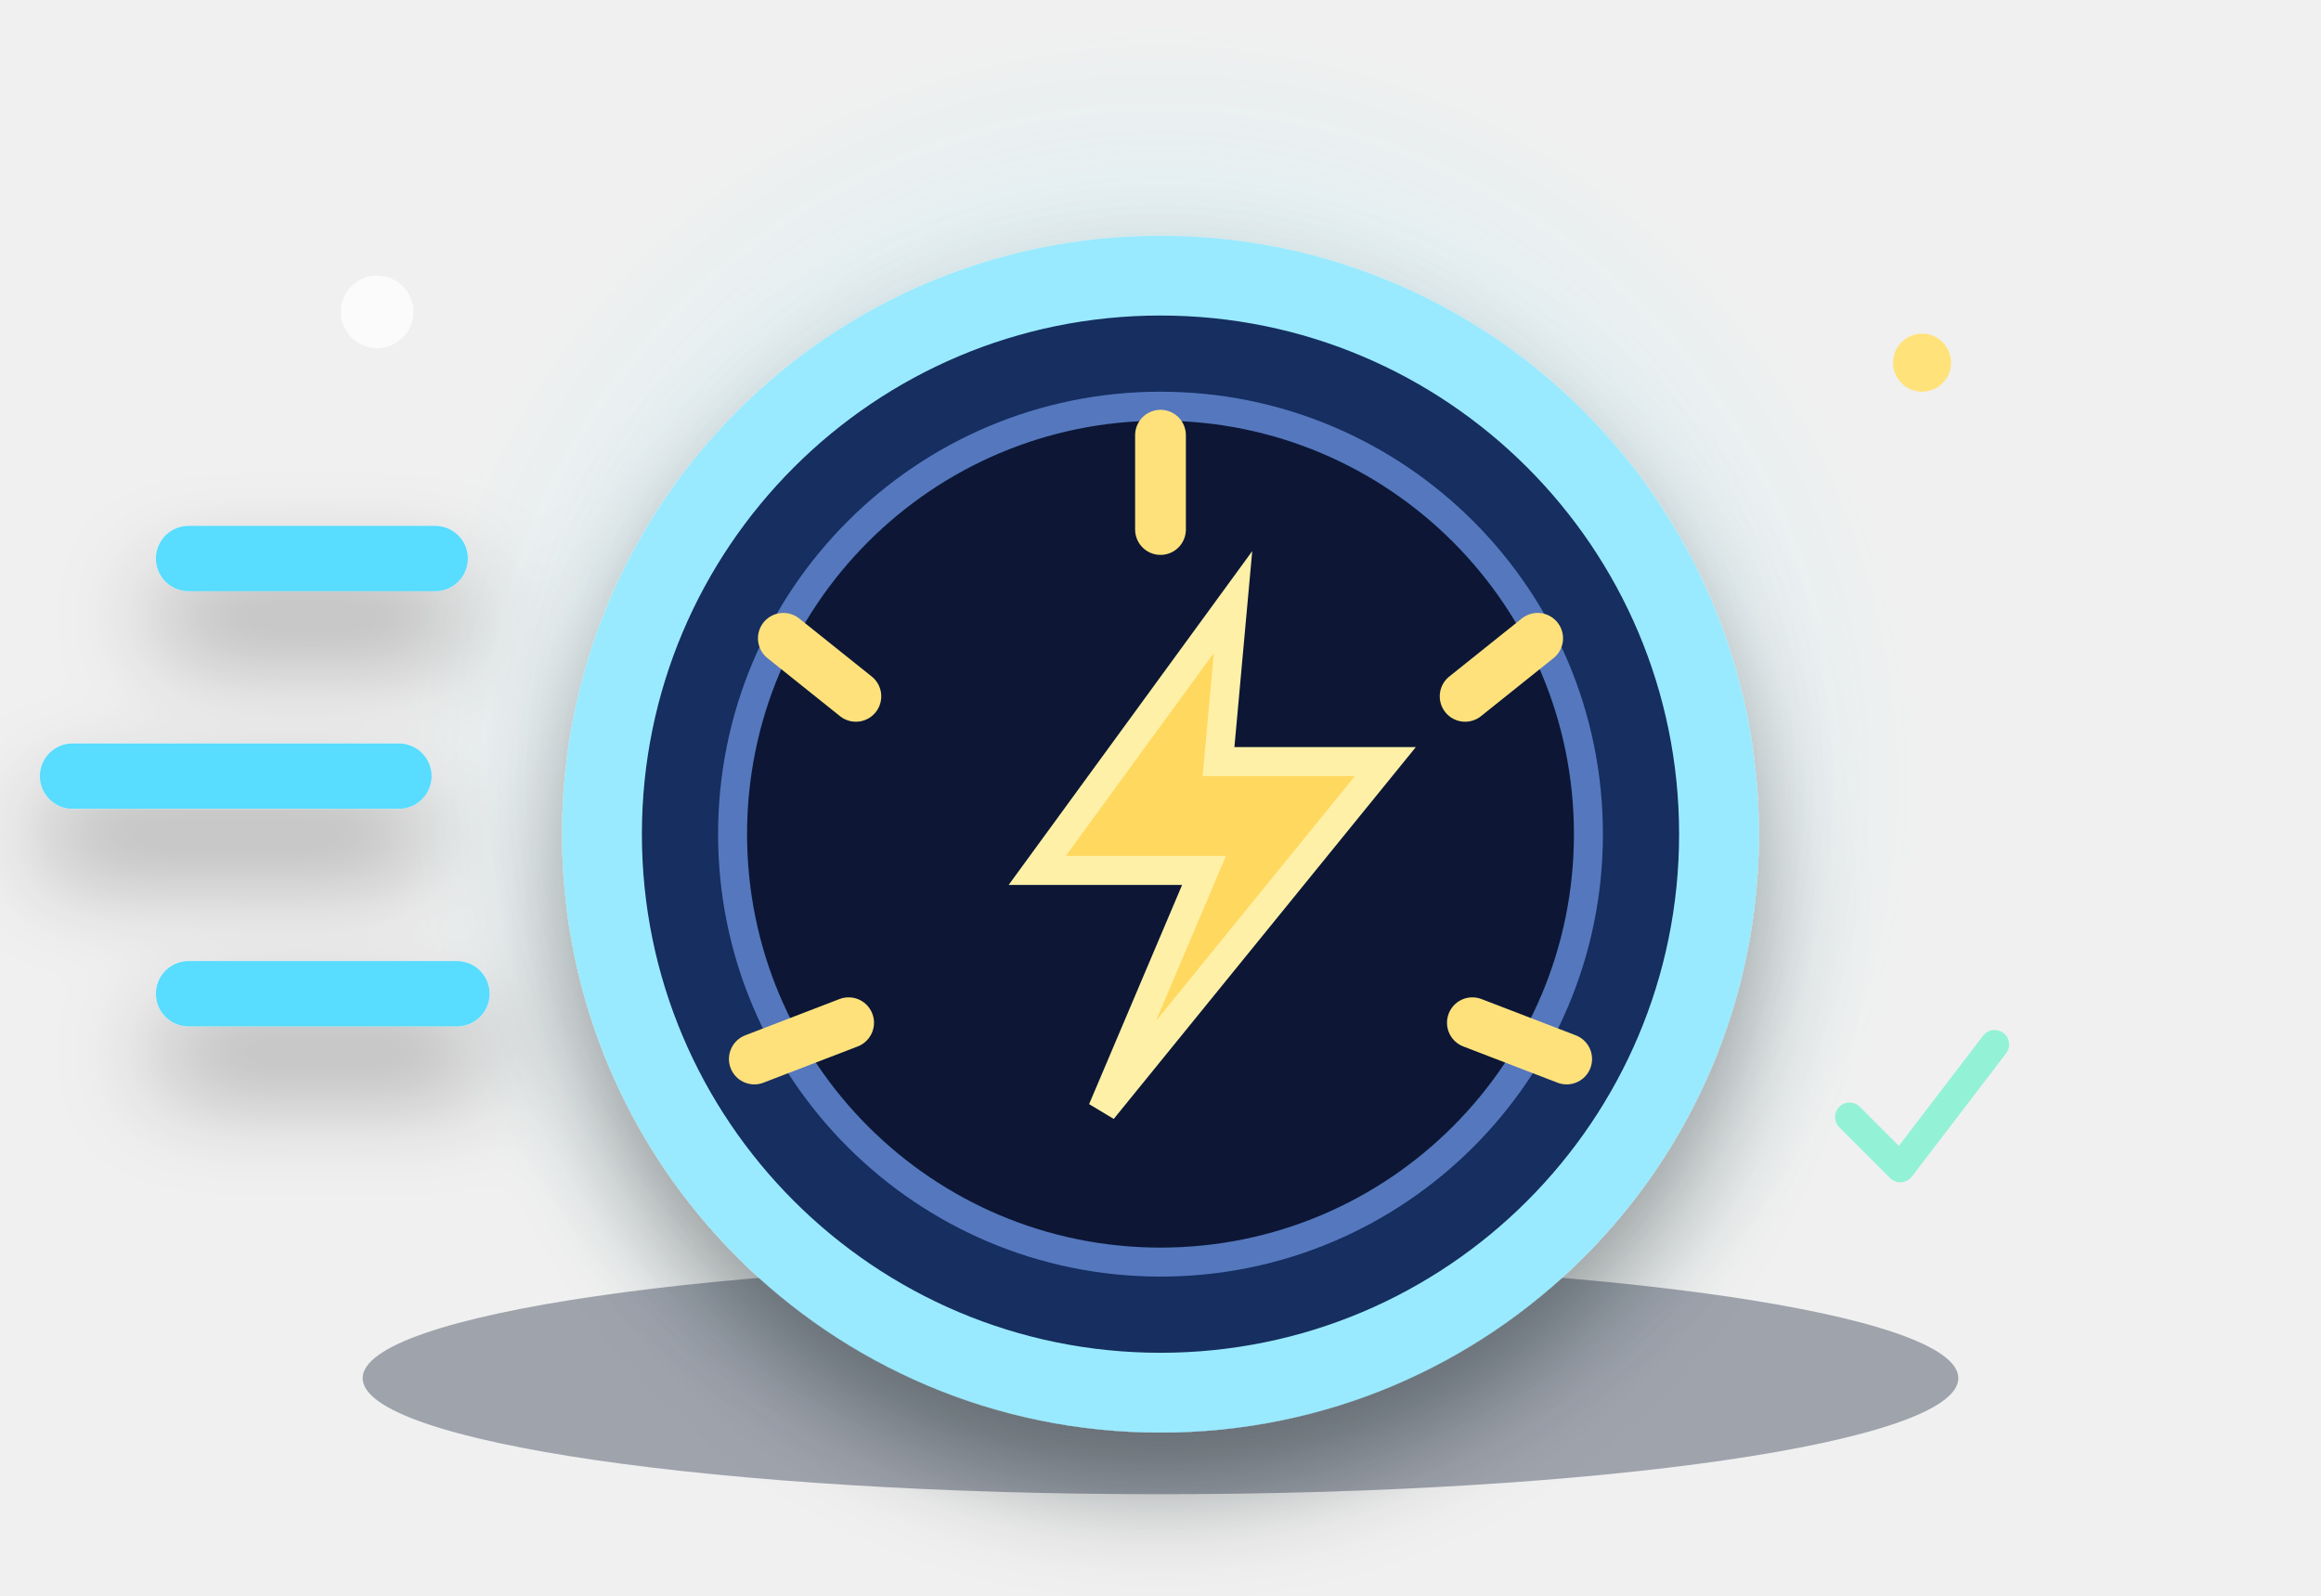
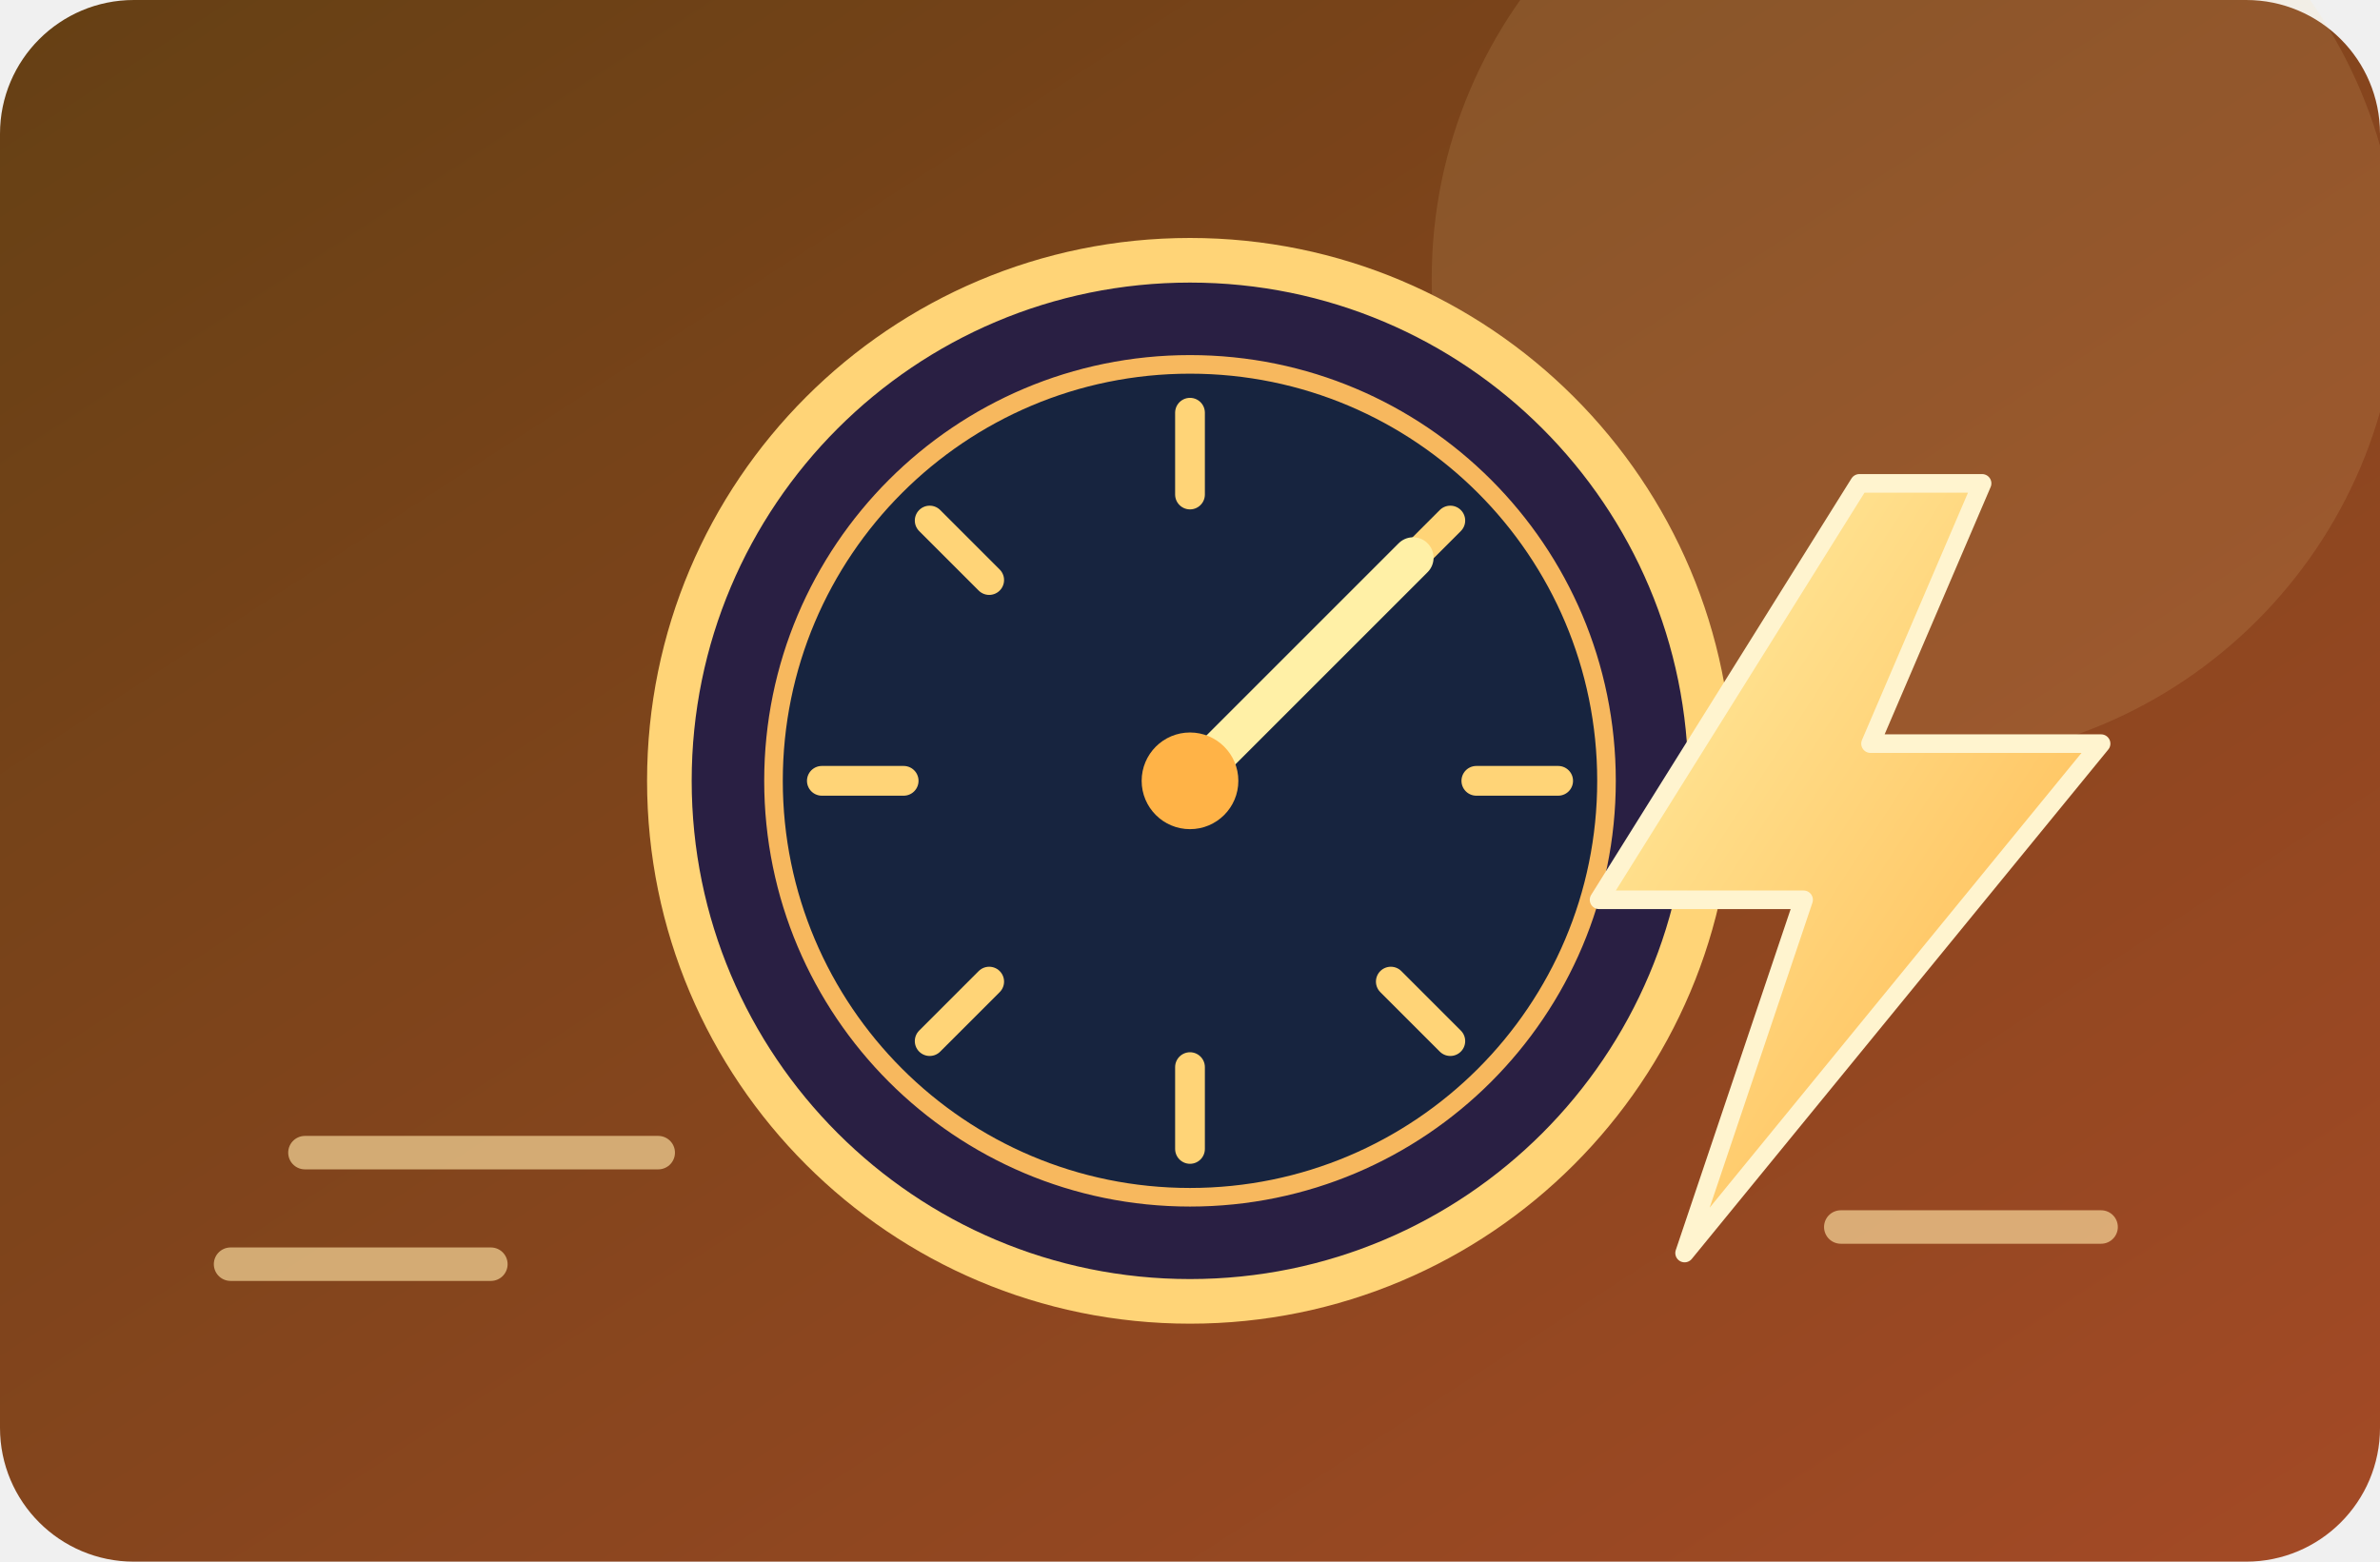
- <svg xmlns="http://www.w3.org/2000/svg" viewBox="0 0 320 220" role="img" aria-hidden="true">
+ <svg xmlns="http://www.w3.org/2000/svg" viewBox="0 0 640 420">
  <defs>
-     <linearGradient id="a" x1="0" y1="0" x2="1" y2="1">
-       <stop stop-color="#21d4fd" />
-       <stop offset=".52" stop-color="#4776e6" />
-       <stop offset="1" stop-color="#9b5de5" />
+     <linearGradient id="bg" x1="0" y1="0" x2="1" y2="1">
+       <stop stop-color="#654014" />
+       <stop offset="1" stop-color="#a44a26" />
    </linearGradient>
-     <radialGradient id="glow">
-       <stop stop-color="#53dfff" stop-opacity=".32" />
-       <stop offset="1" stop-color="#53dfff" stop-opacity="0" />
-     </radialGradient>
-     <filter id="shadow" x="-30%" y="-30%" width="160%" height="170%">
-       <feGaussianBlur in="SourceAlpha" stdDeviation="7" />
-       <feOffset dy="8" />
-       <feComponentTransfer>
-         <feFuncA type="linear" slope=".35" />
-       </feComponentTransfer>
-       <feMerge>
-         <feMergeNode />
-         <feMergeNode in="SourceGraphic" />
-       </feMerge>
-     </filter>
+     <linearGradient id="bolt" x1="0" y1="0" x2="1" y2="1">
+       <stop stop-color="#fff0a6" />
+       <stop offset="1" stop-color="#ffb347" />
+     </linearGradient>
  </defs>
-   <ellipse cx="160" cy="190" rx="110" ry="16" fill="#07152e" opacity=".35" />
-   <circle cx="160" cy="108" r="105" fill="url(#glow)" />
-   <g filter="url(#shadow)">
-     <g transform="translate(160 110)">
-       <circle cx="0" cy="5" r="77" fill="#132d60" stroke="#9aeaff" stroke-width="11" />
-       <circle cx="0" cy="5" r="59" fill="#081936" stroke="#5477bd" stroke-width="4" />
-       <path d="M0 -37v-13M42 -14l10-8M43 31l13 5M-43 31l-13 5M-42 -14l-10-8" stroke="#ffe17b" stroke-width="7" stroke-linecap="round" />
-       <path d="M10 -27L-17 10h23L-8 43 31 -5H8z" fill="#ffd85f" stroke="#fff0a8" stroke-width="4" />
-       <path d="M-100 -33h-34M-105 -3h-45M-97 27h-37" stroke="#59dcff" stroke-width="9" stroke-linecap="round" />
-     </g>
+   <rect width="640" height="420" rx="36" fill="url(#bg)" />
+   <circle cx="515" cy="75" r="130" fill="#ffe19a" opacity=".12" />
+   <g transform="translate(130 35)">
+     <circle cx="190" cy="175" r="140" fill="#291f43" stroke="#ffd477" stroke-width="12" />
+     <circle cx="190" cy="175" r="112" fill="#17243f" stroke="#f7b85e" stroke-width="5" />
+     <path d="M190 76v22M190 252v22M91 175h22M267 175h22M120 105l16 16M244 229l16 16M260 105l-16 16M136 229l-16 16" stroke="#ffd477" stroke-width="8" stroke-linecap="round" />
+     <path d="M190 175L250 115" stroke="#fff0a6" stroke-width="11" stroke-linecap="round" />
+     <circle cx="190" cy="175" r="13" fill="#ffb347" />
+     <path d="M370 95l-70 112h55l-32 95 112-137h-62l30-70z" fill="url(#bolt)" stroke="#fff4cf" stroke-width="5" stroke-linejoin="round" />
  </g>
-   <circle cx="52" cy="43" r="5" fill="#fff" opacity=".75" />
-   <circle cx="265" cy="50" r="4" fill="#ffe27a" />
-   <path d="M255 154l7 7 13-17" fill="none" stroke="#83f2d1" stroke-width="4" stroke-linecap="round" stroke-linejoin="round" opacity=".85" />
+   <path d="M82 310h95M62 340h70M495 330h70" stroke="#ffe2a3" stroke-width="9" stroke-linecap="round" opacity=".65" />
</svg>
